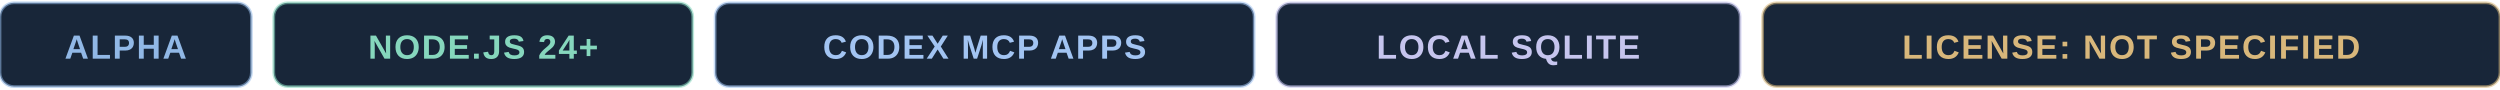
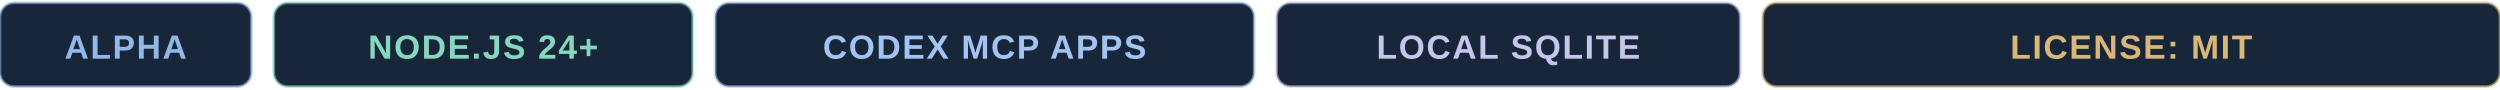
- <svg xmlns="http://www.w3.org/2000/svg" width="895" height="32" viewBox="0 0 895 32" role="img" aria-label="Alpha; Node.js 24+; Codex MCP Apps; local SQLite; license not specified">
+ <svg xmlns="http://www.w3.org/2000/svg" width="895" height="32" viewBox="0 0 895 32" role="img" aria-label="Alpha; Node.js 24+; Codex MCP Apps; local SQLite; MIT License">
  <rect x="0" y="1" width="90" height="30" rx="5" fill="#182639" stroke="#91b8e6" stroke-opacity=".55" />
  <text x="45.0" y="21" text-anchor="middle" fill="#91b8e6" font-family="Arial, Helvetica, sans-serif" font-weight="600" font-size="12" letter-spacing=".6">ALPHA</text>
  <rect x="98" y="1" width="150" height="30" rx="5" fill="#182639" stroke="#86d7bd" stroke-opacity=".55" />
  <text x="173.0" y="21" text-anchor="middle" fill="#86d7bd" font-family="Arial, Helvetica, sans-serif" font-weight="600" font-size="12" letter-spacing=".6">NODE.JS 24+</text>
  <rect x="256" y="1" width="193" height="30" rx="5" fill="#182639" stroke="#a2c4f2" stroke-opacity=".55" />
  <text x="352.5" y="21" text-anchor="middle" fill="#a2c4f2" font-family="Arial, Helvetica, sans-serif" font-weight="600" font-size="12" letter-spacing=".6">CODEX MCP APPS</text>
  <rect x="457" y="1" width="166" height="30" rx="5" fill="#182639" stroke="#c6c5ee" stroke-opacity=".55" />
  <text x="540.0" y="21" text-anchor="middle" fill="#c6c5ee" font-family="Arial, Helvetica, sans-serif" font-weight="600" font-size="12" letter-spacing=".6">LOCAL SQLITE</text>
  <rect x="631" y="1" width="264" height="30" rx="5" fill="#182639" stroke="#d8b77b" stroke-opacity=".55" />
-   <text x="763.0" y="21" text-anchor="middle" fill="#d8b77b" font-family="Arial, Helvetica, sans-serif" font-weight="600" font-size="12" letter-spacing=".6">LICENSE: NOT SPECIFIED</text>
+   <text x="763.0" y="21" text-anchor="middle" fill="#d8b77b" font-family="Arial, Helvetica, sans-serif" font-weight="600" font-size="12" letter-spacing=".6">LICENSE: MIT</text>
</svg>
